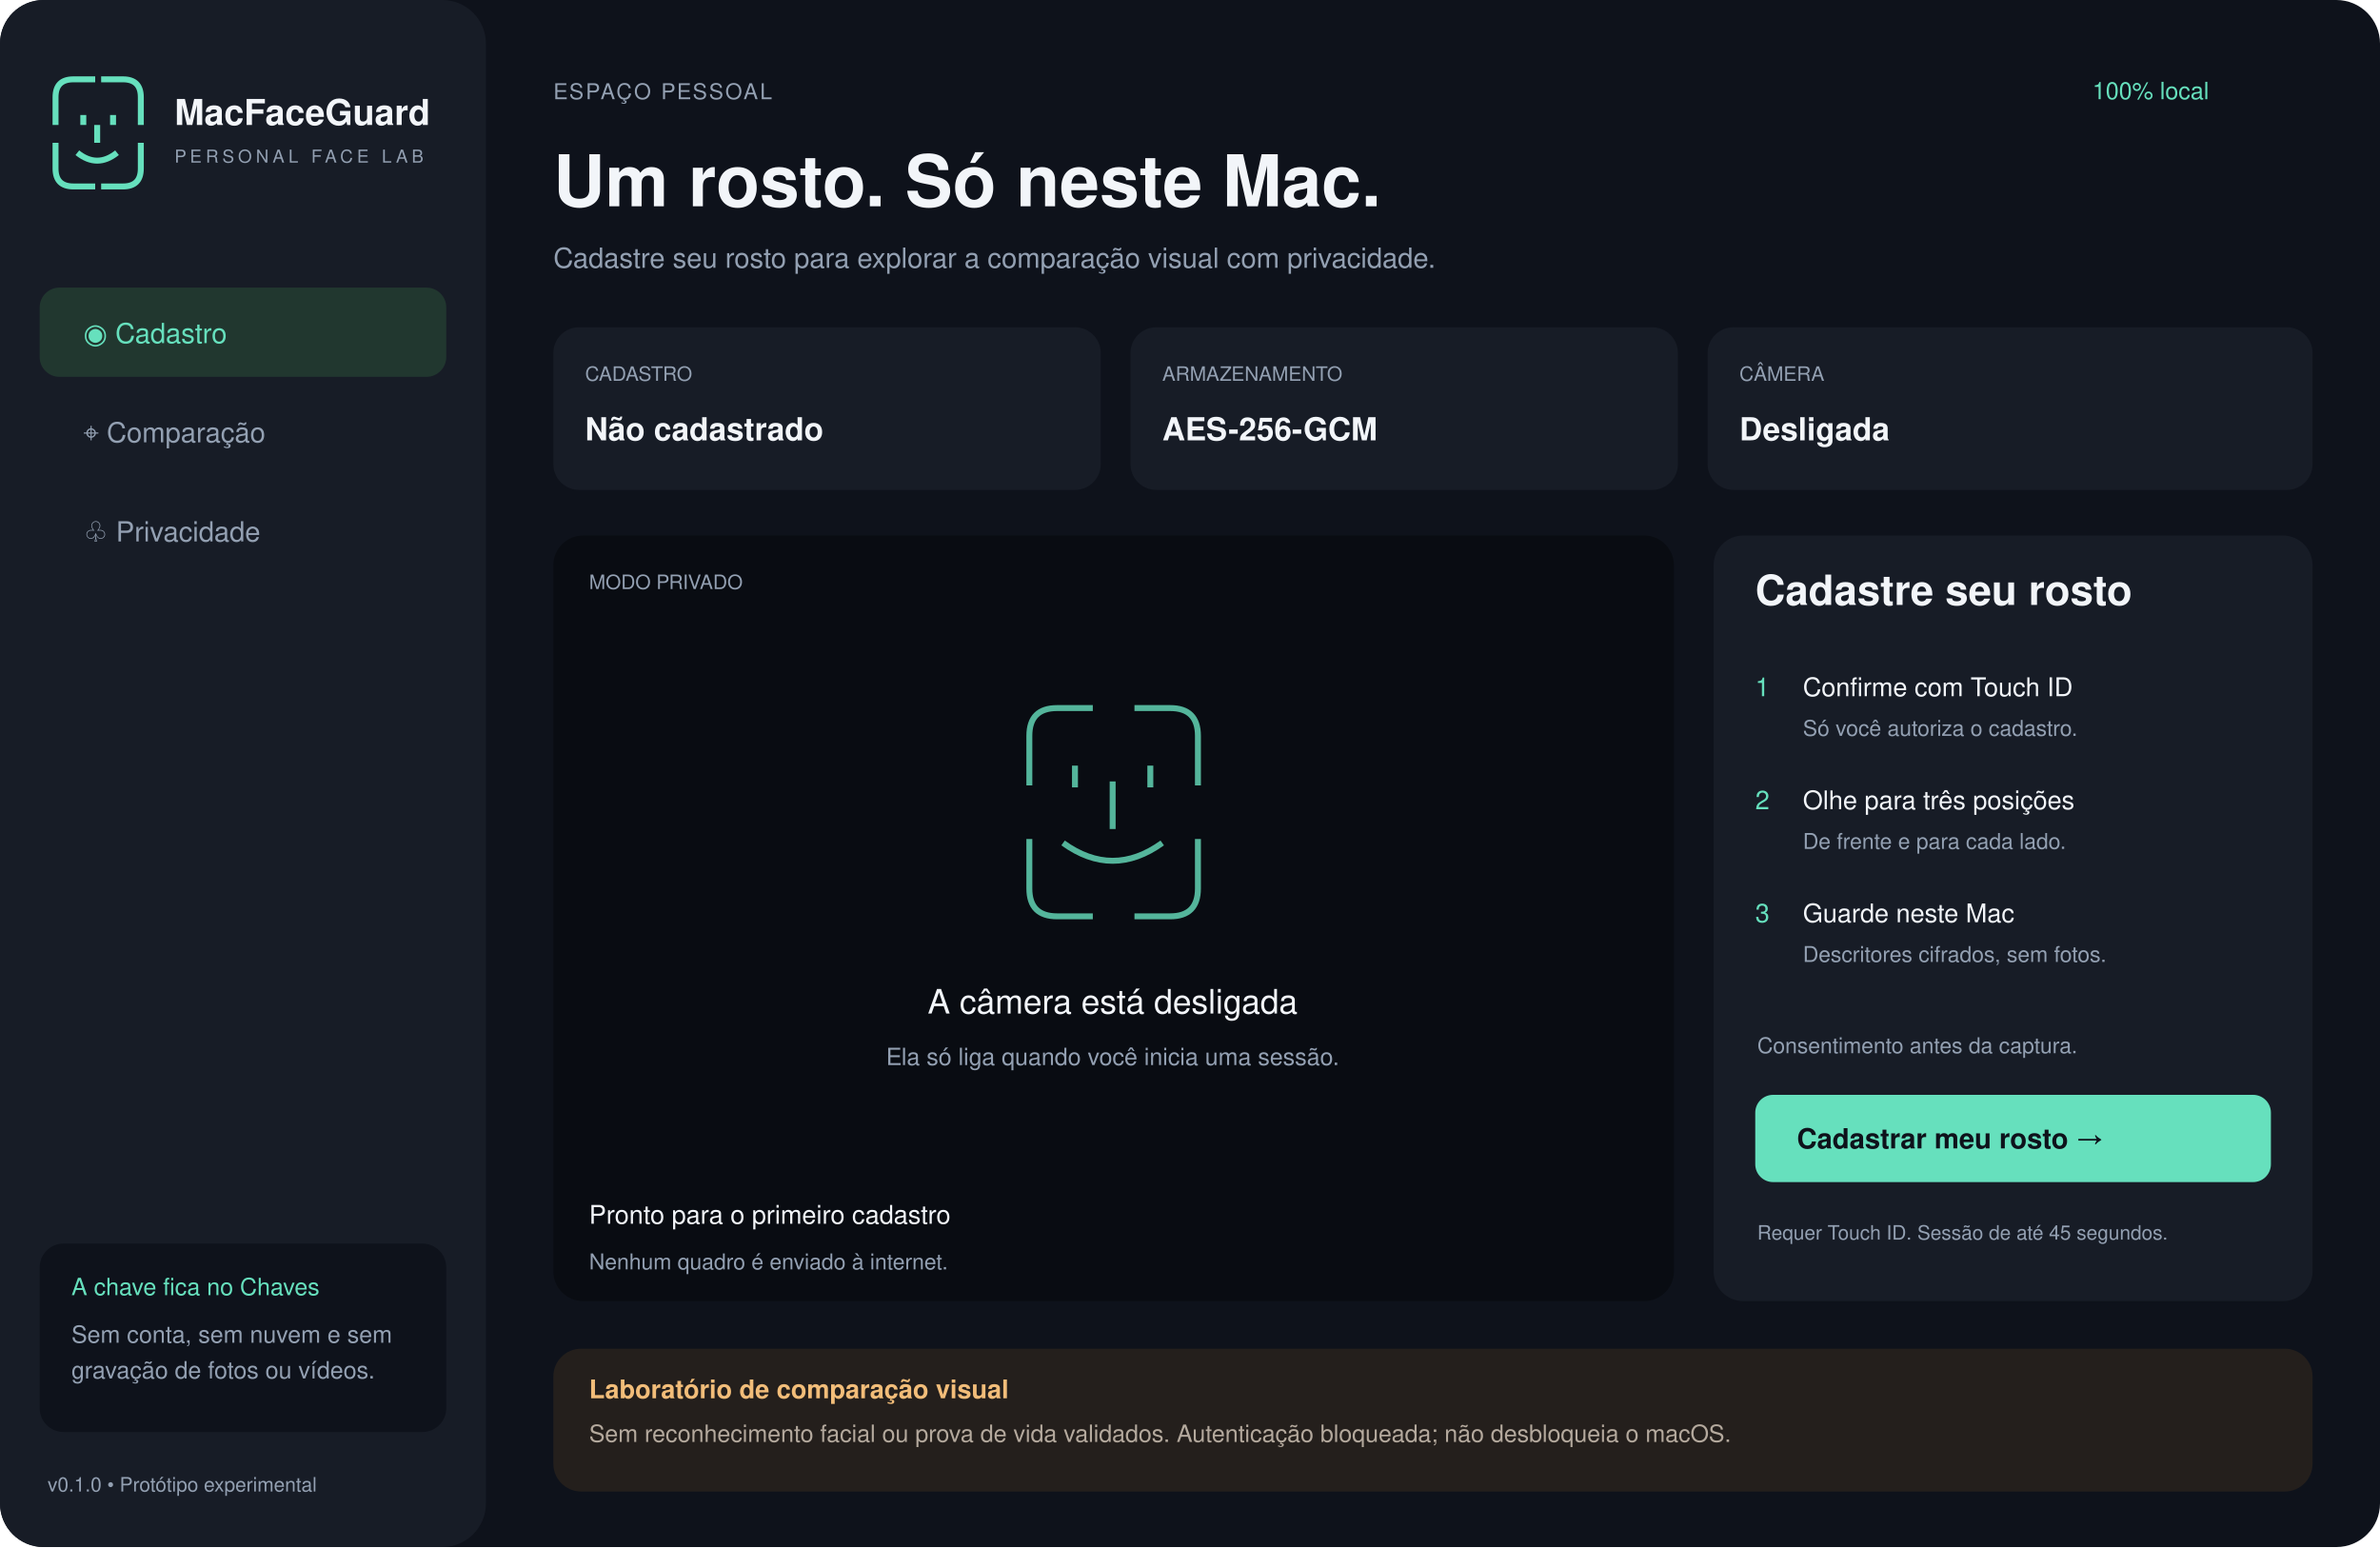
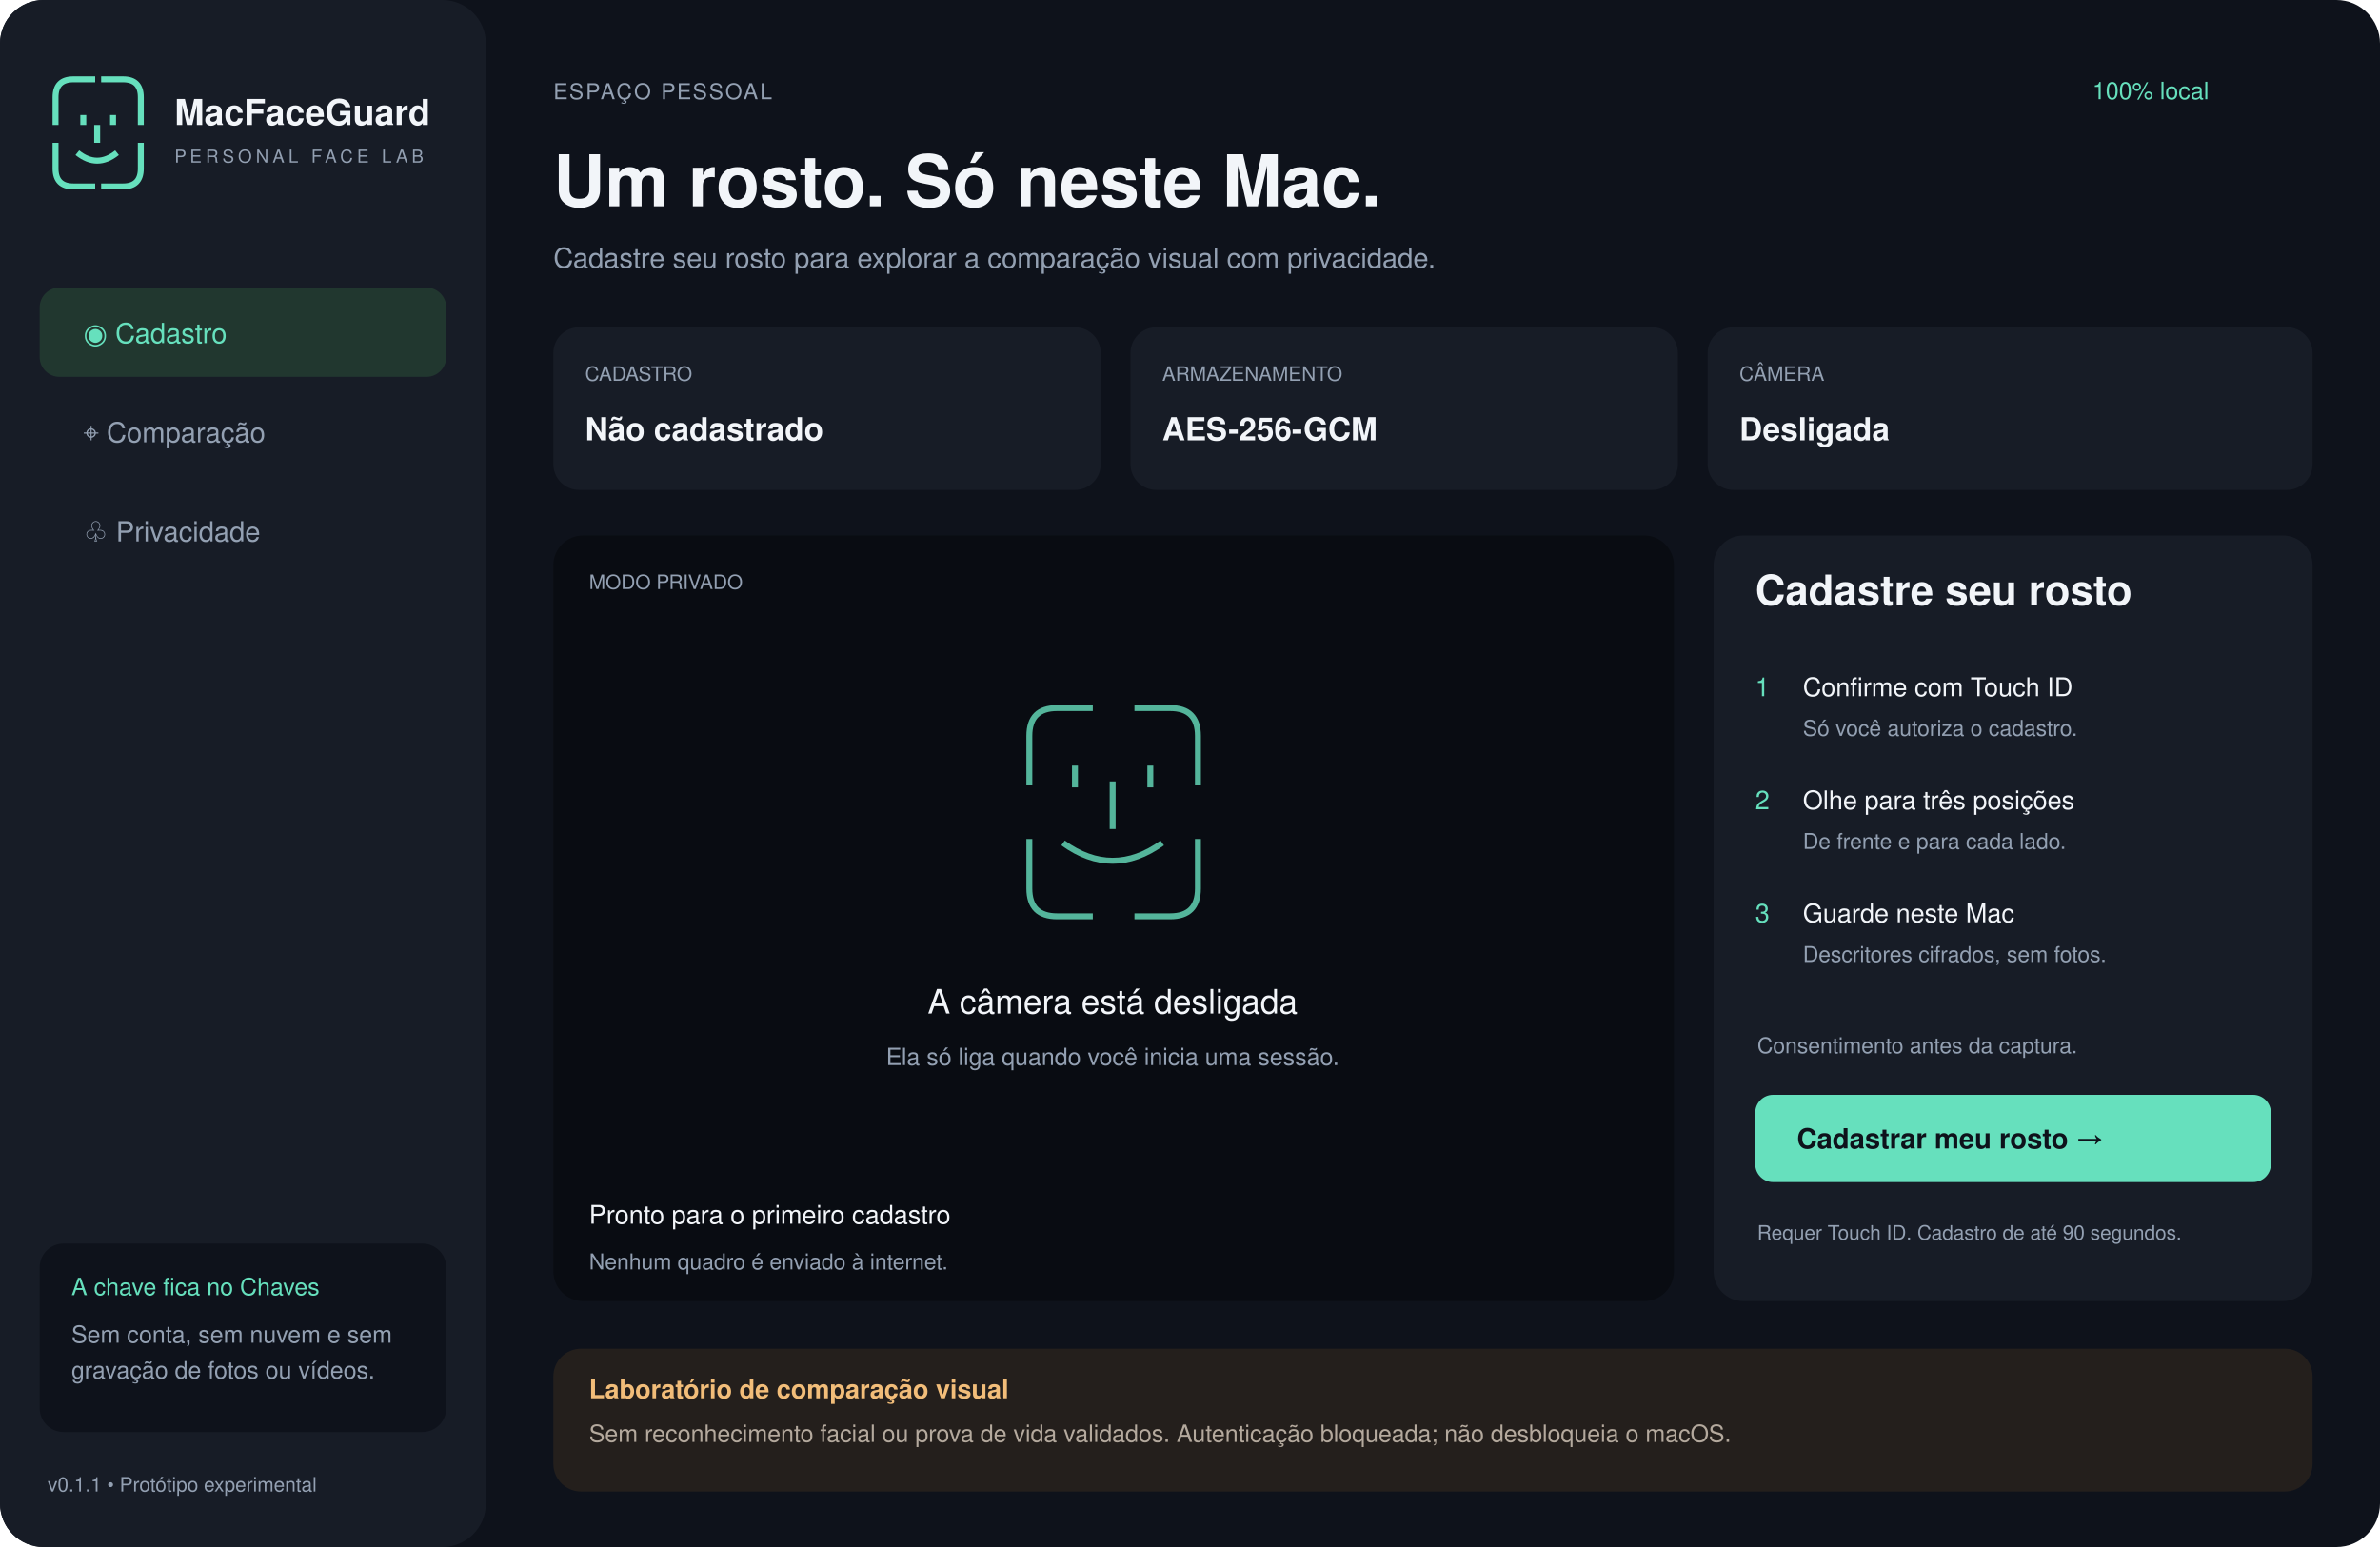
<svg xmlns="http://www.w3.org/2000/svg" width="1200" height="780" viewBox="0 0 1200 780">
  <rect width="1200" height="780" rx="22" fill="#0e121b" />
  <rect width="245" height="780" rx="22" fill="#171c26" />
  <g font-family="-apple-system,BlinkMacSystemFont,Helvetica,Arial,sans-serif" fill="#f2f5f9">
    <g stroke="#66e0bd" fill="none" stroke-width="3">
      <path d="M28 63V49q0-9 9-9h11M28 72v13q0 9 9 9h11M71 63V49q0-9-9-9H51M71 72v13q0 9-9 9H51" />
      <path d="M42 58v5m15-5v5m-8 0v9m-10 5q10 8 20 0" />
    </g>
    <text x="88" y="63" font-size="18" font-weight="600">MacFaceGuard</text>
    <text x="88" y="82" font-size="9" letter-spacing="2" fill="#93a0b2">PERSONAL FACE LAB</text>
    <rect x="20" y="145" width="205" height="45" rx="10" fill="#21372f" />
    <text x="42" y="173" font-size="14" fill="#66e0bd">◉  Cadastro</text>
    <text x="42" y="223" font-size="14" fill="#93a0b2">⌖  Comparação</text>
    <text x="42" y="273" font-size="14" fill="#93a0b2">♧  Privacidade</text>
    <rect x="20" y="627" width="205" height="95" rx="12" fill="#0e121b" />
    <text x="36" y="653" font-size="12" fill="#66e0bd">A chave fica no Chaves</text>
    <text x="36" y="677" font-size="12" fill="#93a0b2">Sem conta, sem nuvem e sem</text>
    <text x="36" y="695" font-size="12" fill="#93a0b2">gravação de fotos ou vídeos.</text>
-     <text x="24" y="752" font-size="10" fill="#93a0b2">v0.1.0 • Protótipo experimental</text>
+     <text x="24" y="752" font-size="10" fill="#93a0b2">v0.1.1 • Protótipo experimental</text>
    <text x="279" y="50" font-size="11" letter-spacing="1" fill="#93a0b2">ESPAÇO PESSOAL</text>
    <text x="1055" y="50" font-size="12" fill="#66e0bd">100% local</text>
    <text x="279" y="104" font-size="36" font-weight="600">Um rosto. Só neste Mac.</text>
    <text x="279" y="135" font-size="14" fill="#93a0b2">Cadastre seu rosto para explorar a comparação visual com privacidade.</text>
    <g fill="#171c26">
      <rect x="279" y="165" width="276" height="82" rx="13" />
      <rect x="570" y="165" width="276" height="82" rx="13" />
      <rect x="861" y="165" width="305" height="82" rx="13" />
    </g>
    <g font-size="10" fill="#93a0b2">
      <text x="295" y="192">CADASTRO</text>
      <text x="586" y="192">ARMAZENAMENTO</text>
      <text x="877" y="192">CÂMERA</text>
    </g>
    <g font-size="16" font-weight="600">
      <text x="295" y="222">Não cadastrado</text>
      <text x="586" y="222">AES-256-GCM</text>
      <text x="877" y="222">Desligada</text>
    </g>
    <rect x="279" y="270" width="565" height="386" rx="15" fill="#090c12" />
    <rect x="864" y="270" width="302" height="386" rx="15" fill="#171c26" />
    <text x="297" y="297" font-size="10" fill="#93a0b2">MODO PRIVADO</text>
    <g stroke="#66e0bd" fill="none" stroke-width="3" opacity="0.8">
      <path d="M519 396v-25q0-14 14-14h18m-32 66v25q0 14 14 14h18m53-66v-25q0-14-14-14h-18m32 66v25q0 14-14 14h-18" />
      <path d="M542 386v11m38-11v11m-19-3v24m-25 7q25 18 50 0" />
    </g>
    <text x="561" y="511" text-anchor="middle" font-size="17">A câmera está desligada</text>
    <text x="561" y="537" text-anchor="middle" font-size="12" fill="#93a0b2">Ela só liga quando você inicia uma sessão.</text>
    <text x="297" y="617" font-size="13">Pronto para o primeiro cadastro</text>
    <text x="297" y="640" font-size="11" fill="#93a0b2">Nenhum quadro é enviado à internet.</text>
    <text x="885" y="305" font-size="21" font-weight="600">Cadastre seu rosto</text>
    <g font-size="13">
      <text x="885" y="351" fill="#66e0bd">1</text>
      <text x="909" y="351">Confirme com Touch ID</text>
      <text x="885" y="408" fill="#66e0bd">2</text>
      <text x="909" y="408">Olhe para três posições</text>
      <text x="885" y="465" fill="#66e0bd">3</text>
      <text x="909" y="465">Guarde neste Mac</text>
    </g>
    <g font-size="11" fill="#93a0b2">
      <text x="909" y="371">Só você autoriza o cadastro.</text>
      <text x="909" y="428">De frente e para cada lado.</text>
      <text x="909" y="485">Descritores cifrados, sem fotos.</text>
      <text x="886" y="531">Consentimento antes da captura.</text>
    </g>
    <rect x="885" y="552" width="260" height="44" rx="9" fill="#66e0bd" />
    <text x="906" y="579" font-size="14" font-weight="600" fill="#0e121b">Cadastrar meu rosto   →</text>
-     <text x="886" y="625" font-size="10" fill="#93a0b2">Requer Touch ID. Sessão de até 45 segundos.</text>
+     <text x="886" y="625" font-size="10" fill="#93a0b2">Requer Touch ID. Cadastro de até 90 segundos.</text>
    <rect x="279" y="680" width="887" height="72" rx="14" fill="#241f1c" />
    <text x="297" y="705" font-size="13" font-weight="600" fill="#f2bd79">Laboratório de comparação visual</text>
    <text x="297" y="727" font-size="12" fill="#b4a99d">Sem reconhecimento facial ou prova de vida validados. Autenticação bloqueada; não desbloqueia o macOS.</text>
  </g>
</svg>
